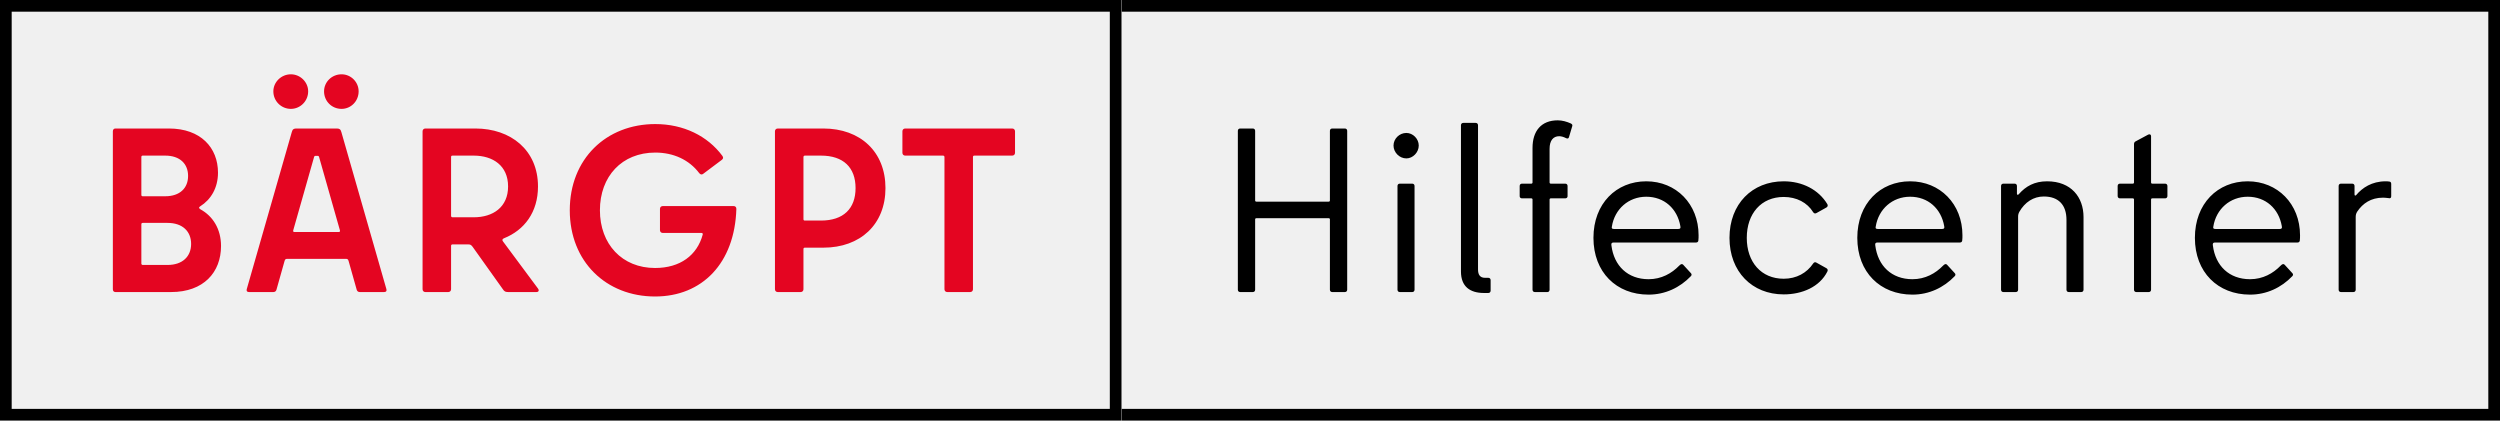
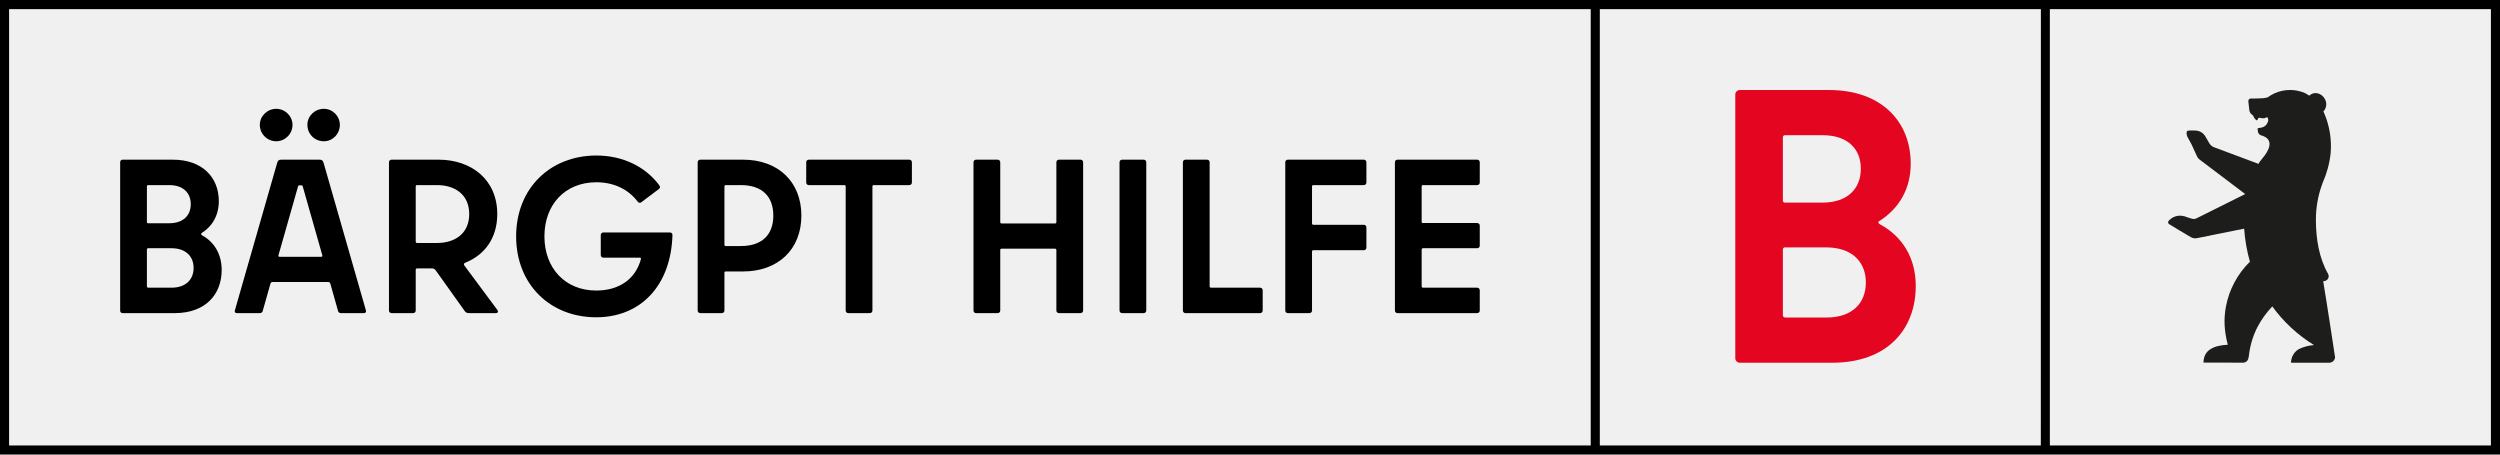
- <svg xmlns="http://www.w3.org/2000/svg" width="214" height="36" viewBox="0 0 214 36" fill="none">
-   <rect x="0.5" y="0.5" width="95" height="35" stroke="black" />
-   <path d="M9.88 25C9.74 25 9.66 24.9 9.66 24.76V11.24C9.66 11.1 9.74 11 9.88 11H14.46C17.18 11 18.66 12.64 18.66 14.78C18.66 16.08 18.06 17.08 17.14 17.66C17 17.74 17.02 17.84 17.16 17.92C18.22 18.5 18.92 19.6 18.92 21.06C18.92 23.3 17.44 25 14.64 25H9.88ZM12.22 13.32C12.14 13.32 12.1 13.36 12.1 13.44V16.68C12.1 16.76 12.14 16.8 12.22 16.8H14.14C15.4 16.8 16.1 16.1 16.1 15.06C16.1 14.02 15.4 13.32 14.14 13.32H12.22ZM12.22 19.08C12.14 19.08 12.1 19.12 12.1 19.2V22.56C12.1 22.62 12.14 22.68 12.22 22.68H14.34C15.64 22.68 16.36 21.94 16.36 20.88C16.36 19.82 15.64 19.08 14.34 19.08H12.22ZM24.899 9.32C24.079 9.32 23.399 8.66 23.399 7.82C23.399 7.02 24.079 6.36 24.899 6.36C25.699 6.36 26.379 7.02 26.379 7.82C26.379 8.66 25.699 9.32 24.899 9.32ZM29.239 9.32C28.399 9.32 27.739 8.66 27.739 7.82C27.739 7.02 28.399 6.36 29.239 6.36C30.039 6.36 30.699 7.02 30.699 7.82C30.699 8.66 30.039 9.32 29.239 9.32ZM28.839 11C29.039 11 29.159 11.06 29.219 11.3L33.079 24.76C33.119 24.92 33.039 25 32.879 25H30.799C30.679 25 30.579 24.94 30.539 24.82L29.839 22.34C29.799 22.2 29.739 22.16 29.639 22.16H24.559C24.459 22.16 24.399 22.2 24.359 22.34L23.659 24.82C23.619 24.94 23.519 25 23.399 25H21.319C21.159 25 21.079 24.92 21.119 24.76L24.979 11.3C25.039 11.06 25.159 11 25.359 11H28.839ZM25.099 19.72C25.079 19.82 25.119 19.86 25.199 19.86H28.999C29.079 19.86 29.119 19.82 29.099 19.72L27.319 13.46C27.299 13.38 27.259 13.34 27.199 13.34H26.999C26.939 13.34 26.899 13.38 26.879 13.46L25.099 19.72ZM38.612 24.76C38.612 24.9 38.512 25 38.372 25H36.412C36.272 25 36.172 24.9 36.172 24.76V11.24C36.172 11.1 36.272 11 36.412 11H40.692C43.712 11 46.052 12.84 46.052 15.96C46.052 18.16 44.892 19.7 43.132 20.4C42.992 20.46 42.972 20.56 43.052 20.66L46.052 24.7C46.172 24.86 46.112 25 45.912 25H43.512C43.272 25 43.172 24.96 43.032 24.74L40.452 21.12C40.332 20.96 40.252 20.92 40.072 20.92H38.732C38.672 20.92 38.612 20.96 38.612 21.04V24.76ZM38.732 13.32C38.652 13.32 38.612 13.36 38.612 13.44V18.48C38.612 18.54 38.652 18.6 38.732 18.6H40.552C42.192 18.6 43.492 17.74 43.492 15.96C43.492 14.18 42.192 13.32 40.552 13.32H38.732ZM56.733 19.94C56.593 19.94 56.493 19.84 56.493 19.7V17.88C56.493 17.74 56.593 17.64 56.733 17.64H62.793C62.933 17.64 63.033 17.72 63.033 17.88C62.893 22.52 60.113 25.38 56.073 25.38C51.893 25.38 48.773 22.4 48.773 18C48.773 13.6 51.893 10.62 56.093 10.62C58.513 10.62 60.573 11.64 61.833 13.34C61.933 13.48 61.913 13.58 61.793 13.68L60.193 14.88C60.073 14.98 59.953 14.94 59.853 14.82C58.993 13.68 57.653 13.06 56.093 13.06C53.233 13.06 51.353 15.1 51.353 18C51.353 20.9 53.253 22.94 56.073 22.94C58.213 22.94 59.673 21.86 60.153 20.08C60.173 20 60.133 19.94 60.053 19.94H56.733ZM70.476 11C73.656 11 75.796 13 75.796 16.1C75.796 19.2 73.656 21.2 70.476 21.2H68.896C68.816 21.2 68.776 21.24 68.776 21.32V24.76C68.776 24.9 68.676 25 68.536 25H66.576C66.436 25 66.336 24.9 66.336 24.76V11.24C66.336 11.1 66.436 11 66.576 11H70.476ZM68.776 18.76C68.776 18.84 68.816 18.88 68.896 18.88H70.276C72.196 18.88 73.236 17.86 73.236 16.1C73.236 14.34 72.196 13.32 70.276 13.32H68.896C68.836 13.32 68.776 13.36 68.776 13.44V18.76ZM86.646 11C86.786 11 86.886 11.1 86.886 11.24V13.08C86.886 13.22 86.786 13.32 86.646 13.32H83.406C83.326 13.32 83.286 13.36 83.286 13.44V24.76C83.286 24.9 83.186 25 83.046 25H81.086C80.946 25 80.846 24.9 80.846 24.76V13.44C80.846 13.38 80.806 13.32 80.726 13.32H77.486C77.346 13.32 77.246 13.22 77.246 13.08V11.24C77.246 11.1 77.346 11 77.486 11H86.646Z" fill="#E40521" />
-   <mask id="path-3-inside-1_33_1417" fill="white">
-     <path d="M96 0H214V36H96V0Z" />
-   </mask>
-   <path d="M214 0H215V-1H214V0ZM214 36V37H215V36H214ZM96 1H214V-1H96V1ZM213 0V36H215V0H213ZM214 35H96V37H214V35Z" fill="black" mask="url(#path-3-inside-1_33_1417)" />
-   <path d="M107.44 17.16C107.44 17.22 107.48 17.26 107.54 17.26H113.74C113.8 17.26 113.84 17.22 113.84 17.16V11.2C113.84 11.08 113.92 11 114.04 11H115.12C115.24 11 115.32 11.08 115.32 11.2V24.8C115.32 24.92 115.24 25 115.12 25H114.04C113.92 25 113.84 24.92 113.84 24.8V18.78C113.84 18.72 113.8 18.68 113.74 18.68H107.54C107.48 18.68 107.44 18.72 107.44 18.78V24.8C107.44 24.92 107.36 25 107.24 25H106.16C106.04 25 105.96 24.92 105.96 24.8V11.2C105.96 11.08 106.04 11 106.16 11H107.24C107.36 11 107.44 11.08 107.44 11.2V17.16ZM120.385 13.56C119.785 13.56 119.285 13.04 119.285 12.46C119.285 11.88 119.785 11.38 120.385 11.38C120.945 11.38 121.445 11.88 121.445 12.46C121.445 13.04 120.945 13.56 120.385 13.56ZM119.825 25C119.705 25 119.625 24.92 119.625 24.8V15.92C119.625 15.8 119.705 15.72 119.825 15.72H120.885C121.005 15.72 121.085 15.8 121.085 15.92V24.8C121.085 24.92 121.005 25 120.885 25H119.825ZM127.398 23.78C127.518 23.78 127.598 23.86 127.598 23.98V24.88C127.598 25 127.518 25.08 127.398 25.08H127.038C125.818 25.08 125.058 24.52 125.058 23.24V10.72C125.058 10.6 125.138 10.52 125.258 10.52H126.318C126.438 10.52 126.518 10.6 126.518 10.72V23.06C126.518 23.5 126.678 23.78 127.118 23.78H127.398ZM131.384 25C131.264 25 131.184 24.92 131.184 24.8V17.08C131.184 17.02 131.144 16.98 131.084 16.98H130.284C130.164 16.98 130.084 16.9 130.084 16.8V15.92C130.084 15.8 130.164 15.72 130.284 15.72H131.084C131.144 15.72 131.184 15.68 131.184 15.62V12.66C131.184 11.22 131.924 10.3 133.344 10.3C133.744 10.3 134.124 10.42 134.444 10.56C134.564 10.62 134.624 10.68 134.584 10.8L134.304 11.74C134.264 11.88 134.164 11.88 134.044 11.82C133.844 11.72 133.644 11.66 133.464 11.66C132.964 11.66 132.644 12.02 132.644 12.74V15.62C132.644 15.68 132.684 15.72 132.744 15.72H133.984C134.104 15.72 134.184 15.8 134.184 15.92V16.8C134.184 16.9 134.104 16.98 133.984 16.98H132.744C132.684 16.98 132.644 17.02 132.644 17.08V24.8C132.644 24.92 132.564 25 132.464 25H131.384ZM141.119 25.22C138.359 25.22 136.399 23.3 136.399 20.36C136.399 17.42 138.359 15.52 140.919 15.52C143.479 15.52 145.399 17.46 145.399 20.14C145.399 20.28 145.399 20.44 145.379 20.6C145.359 20.7 145.299 20.76 145.179 20.76H138.119C137.979 20.76 137.899 20.82 137.939 21.02C138.159 22.76 139.339 23.9 141.119 23.9C142.219 23.9 143.099 23.4 143.739 22.74C143.879 22.6 143.979 22.56 144.079 22.66L144.739 23.38C144.819 23.46 144.819 23.56 144.739 23.64C143.799 24.62 142.539 25.22 141.119 25.22ZM143.659 19.6C143.819 19.6 143.879 19.54 143.839 19.36C143.579 17.86 142.459 16.84 140.919 16.84C139.399 16.84 138.219 17.9 137.979 19.38C137.939 19.54 137.979 19.6 138.159 19.6H143.659ZM148.044 20.36C148.044 17.46 149.984 15.52 152.684 15.52C154.264 15.52 155.664 16.22 156.424 17.48C156.484 17.6 156.444 17.7 156.344 17.76L155.484 18.24C155.384 18.3 155.284 18.28 155.204 18.16C154.704 17.34 153.784 16.86 152.684 16.86C150.764 16.86 149.524 18.28 149.524 20.36C149.524 22.44 150.764 23.86 152.684 23.86C153.784 23.86 154.664 23.36 155.204 22.56C155.284 22.44 155.384 22.42 155.484 22.48L156.344 22.96C156.444 23.02 156.484 23.12 156.424 23.24C155.764 24.56 154.264 25.2 152.684 25.2C149.984 25.2 148.044 23.26 148.044 20.36ZM163.705 25.22C160.945 25.22 158.985 23.3 158.985 20.36C158.985 17.42 160.945 15.52 163.505 15.52C166.065 15.52 167.985 17.46 167.985 20.14C167.985 20.28 167.985 20.44 167.965 20.6C167.945 20.7 167.885 20.76 167.765 20.76H160.705C160.565 20.76 160.485 20.82 160.525 21.02C160.745 22.76 161.925 23.9 163.705 23.9C164.805 23.9 165.685 23.4 166.325 22.74C166.465 22.6 166.565 22.56 166.665 22.66L167.325 23.38C167.405 23.46 167.405 23.56 167.325 23.64C166.385 24.62 165.125 25.22 163.705 25.22ZM166.245 19.6C166.405 19.6 166.465 19.54 166.425 19.36C166.165 17.86 165.045 16.84 163.505 16.84C161.985 16.84 160.805 17.9 160.565 19.38C160.525 19.54 160.565 19.6 160.745 19.6H166.245ZM172.75 24.8C172.75 24.92 172.67 25 172.55 25H171.49C171.37 25 171.29 24.92 171.29 24.8V15.92C171.29 15.8 171.37 15.72 171.49 15.72H172.45C172.57 15.72 172.65 15.8 172.65 15.92V16.58C172.65 16.68 172.73 16.72 172.81 16.62C173.41 15.94 174.15 15.52 175.23 15.52C177.29 15.52 178.35 16.88 178.35 18.58V24.8C178.35 24.92 178.27 25 178.15 25H177.09C176.97 25 176.89 24.92 176.89 24.8V18.82C176.89 17.52 176.19 16.82 174.95 16.82C174.07 16.82 173.33 17.3 172.85 18.14C172.77 18.3 172.75 18.4 172.75 18.56V24.8ZM182.671 12.34C182.671 12.24 182.711 12.14 182.811 12.1L183.891 11.52C184.031 11.46 184.131 11.52 184.131 11.66V15.62C184.131 15.68 184.171 15.72 184.231 15.72H185.331C185.451 15.72 185.531 15.8 185.531 15.92V16.78C185.531 16.9 185.451 16.98 185.331 16.98H184.231C184.171 16.98 184.131 17.02 184.131 17.08V24.8C184.131 24.92 184.051 25 183.931 25H182.871C182.751 25 182.671 24.92 182.671 24.8V17.08C182.671 17.02 182.631 16.98 182.571 16.98H181.471C181.351 16.98 181.271 16.9 181.271 16.78V15.92C181.271 15.8 181.351 15.72 181.471 15.72H182.571C182.631 15.72 182.671 15.68 182.671 15.62V12.34ZM192.603 25.22C189.843 25.22 187.883 23.3 187.883 20.36C187.883 17.42 189.843 15.52 192.403 15.52C194.963 15.52 196.883 17.46 196.883 20.14C196.883 20.28 196.883 20.44 196.863 20.6C196.843 20.7 196.783 20.76 196.663 20.76H189.603C189.463 20.76 189.383 20.82 189.423 21.02C189.643 22.76 190.823 23.9 192.603 23.9C193.703 23.9 194.583 23.4 195.223 22.74C195.363 22.6 195.463 22.56 195.563 22.66L196.223 23.38C196.303 23.46 196.303 23.56 196.223 23.64C195.283 24.62 194.023 25.22 192.603 25.22ZM195.143 19.6C195.303 19.6 195.363 19.54 195.323 19.36C195.063 17.86 193.943 16.84 192.403 16.84C190.883 16.84 189.703 17.9 189.463 19.38C189.423 19.54 189.463 19.6 189.643 19.6H195.143ZM204.208 15.52C204.308 15.52 204.408 15.52 204.508 15.54C204.628 15.54 204.688 15.62 204.688 15.74V16.8C204.688 16.94 204.608 17 204.468 16.96C204.308 16.94 204.128 16.92 203.988 16.92C202.948 16.92 202.248 17.42 201.788 18.1C201.668 18.28 201.648 18.42 201.648 18.6V24.8C201.648 24.92 201.568 25 201.448 25H200.388C200.268 25 200.188 24.92 200.188 24.8V15.92C200.188 15.8 200.268 15.72 200.388 15.72H201.348C201.468 15.72 201.548 15.8 201.548 15.92V16.64C201.548 16.74 201.608 16.78 201.688 16.7C202.208 16.08 203.028 15.52 204.208 15.52Z" fill="black" />
+ <svg xmlns="http://www.w3.org/2000/svg" width="198" height="36" viewBox="0 0 198 36" fill="none">
+   <g clip-path="url(#clip0_730_3290)">
+     <path d="M144.658 25.147H141.387C141.289 25.151 141.206 25.074 141.203 24.976C141.203 24.971 141.203 24.966 141.203 24.962V19.78C141.19 19.69 141.252 19.607 141.342 19.595C141.357 19.593 141.372 19.593 141.387 19.595H144.658C146.665 19.595 147.776 20.738 147.776 22.372C147.776 24.038 146.665 25.149 144.658 25.149V25.147ZM144.352 10.708C146.297 10.708 147.378 11.757 147.378 13.361C147.378 14.965 146.297 16.046 144.352 16.046H141.387C141.298 16.059 141.216 15.997 141.203 15.909C141.201 15.893 141.201 15.877 141.203 15.862V10.894C141.19 10.804 141.252 10.721 141.342 10.709C141.357 10.706 141.372 10.706 141.387 10.708H144.352ZM148.859 17.497C150.403 16.51 151.329 14.967 151.329 12.961C151.329 9.659 149.043 7.129 144.851 7.129H137.806C137.609 7.122 137.443 7.275 137.435 7.472C137.435 7.479 137.435 7.487 137.435 7.494V28.359C137.428 28.556 137.582 28.721 137.779 28.728C137.788 28.729 137.797 28.729 137.806 28.728H145.123C149.442 28.728 151.728 26.106 151.728 22.65C151.728 20.397 150.647 18.7 148.856 17.744C148.729 17.651 148.729 17.559 148.856 17.49L148.859 17.497Z" fill="#E40521" />
+     <path d="M184.925 28.215C184.925 28.215 184.297 24.041 183.998 22.281L184.125 22.254C184.334 22.21 184.468 22.004 184.424 21.795C184.416 21.754 184.4 21.715 184.379 21.679C183.674 20.448 183.419 18.924 183.419 17.4C183.418 16.492 183.569 15.591 183.865 14.733C183.881 14.685 183.898 14.638 183.915 14.589L183.951 14.487C184.282 13.744 184.497 12.954 184.586 12.146C184.681 11.049 184.502 9.946 184.065 8.935L184.008 8.834C184.271 8.559 184.316 8.142 184.116 7.818C183.884 7.416 183.406 7.256 183.049 7.462C183.012 7.484 182.922 7.546 182.884 7.575C182.819 7.527 182.781 7.503 182.781 7.503C182.781 7.503 182.681 7.437 182.594 7.392C182.594 7.392 182.561 7.376 182.561 7.375C182.187 7.209 181.781 7.125 181.371 7.127C181.166 7.127 180.962 7.148 180.761 7.189C180.343 7.276 179.949 7.453 179.605 7.707C179.486 7.744 179.364 7.767 179.24 7.777L178.757 7.8C178.53 7.809 178.27 7.8 178.27 7.8C178.159 7.801 178.068 7.89 178.066 8.002C178.066 8.012 178.141 8.675 178.141 8.678C178.15 8.843 178.233 8.995 178.368 9.09L178.385 9.102C178.418 9.119 178.444 9.147 178.461 9.181C178.507 9.314 178.591 9.431 178.701 9.518C178.734 9.539 178.786 9.528 178.795 9.492C178.888 9.13 179.104 9.52 179.514 9.297C179.619 9.24 179.675 9.497 179.631 9.608L179.593 9.705C179.508 9.921 179.314 10.075 179.085 10.109C178.903 10.136 178.799 10.153 178.801 10.179C178.823 10.383 178.801 10.56 179.007 10.687C179.036 10.703 179.066 10.716 179.097 10.726C179.416 10.81 180.347 11.167 179.165 12.562C179.094 12.643 179.027 12.728 178.965 12.816C178.94 12.852 178.918 12.89 178.9 12.93L178.875 12.979L175.318 11.649C175.195 11.592 175.088 11.505 175.007 11.395L174.656 10.793C174.492 10.517 174.196 10.345 173.874 10.341C173.709 10.328 173.543 10.328 173.379 10.341C173.273 10.341 173.212 10.372 173.189 10.434C173.16 10.587 173.188 10.745 173.267 10.88L173.572 11.44C173.598 11.479 173.983 12.34 173.983 12.34C174.022 12.446 174.088 12.54 174.175 12.612L177.819 15.368L173.972 17.287C173.861 17.347 173.731 17.36 173.61 17.324L173.266 17.22C172.63 16.939 172.162 17.134 171.884 17.367L171.776 17.47C171.7 17.537 171.694 17.653 171.762 17.728C171.78 17.748 171.803 17.764 171.828 17.775C171.828 17.775 172.436 18.131 172.569 18.223L173.515 18.783C173.662 18.868 173.835 18.896 174.001 18.862L177.737 18.109C177.798 18.995 177.951 19.872 178.193 20.727C177.205 21.697 176.539 22.947 176.288 24.308C176.107 25.316 176.16 26.229 176.441 27.303C175.919 27.333 175.416 27.409 174.998 27.7C174.58 27.991 174.518 28.469 174.516 28.716L177.437 28.722H177.684C177.864 28.712 178.018 28.587 178.065 28.412C178.091 28.313 178.109 28.212 178.119 28.11C178.212 27.33 178.444 26.573 178.804 25.875C179.117 25.289 179.508 24.749 179.966 24.268C180.856 25.494 181.978 26.534 183.269 27.329C182.847 27.358 182.434 27.468 182.055 27.655C181.678 27.882 181.448 28.29 181.45 28.73H184.472C184.672 28.73 184.85 28.603 184.915 28.413C184.921 28.394 184.926 28.375 184.93 28.355C184.934 28.341 184.936 28.326 184.937 28.312C184.937 28.279 184.933 28.247 184.925 28.215Z" fill="#1D1D1B" />
+     <path d="M0 0.001V36H198V0.001H0ZM125.985 35.28H0.72V0.721H125.985V35.28ZM161.632 35.282H126.705V0.721H161.638L161.632 35.282ZM197.28 35.282H162.348V0.721H197.28V35.282Z" fill="black" />
+     <path d="M9.517 24.591V12.855C9.517 12.733 9.586 12.646 9.708 12.646H13.684C16.046 12.646 17.331 14.07 17.331 15.928C17.331 17.056 16.81 17.924 16.011 18.428C15.89 18.497 15.907 18.584 16.029 18.653C16.949 19.157 17.557 20.112 17.557 21.379C17.557 23.323 16.272 24.799 13.841 24.799H9.708C9.586 24.799 9.517 24.712 9.517 24.591ZM11.635 14.765V17.577C11.635 17.646 11.67 17.681 11.739 17.681H13.406C14.5 17.681 15.108 17.073 15.108 16.171C15.108 15.268 14.5 14.66 13.406 14.66H11.739C11.67 14.66 11.635 14.695 11.635 14.765ZM11.635 19.765V22.681C11.635 22.733 11.67 22.785 11.739 22.785H13.58C14.709 22.785 15.334 22.143 15.334 21.223C15.334 20.303 14.709 19.66 13.58 19.66H11.739C11.67 19.66 11.635 19.695 11.635 19.765Z" fill="black" />
+     <path d="M25.631 12.907L28.983 24.591C29.017 24.73 28.948 24.799 28.809 24.799H27.003C26.899 24.799 26.812 24.747 26.777 24.643L26.17 22.49C26.135 22.369 26.083 22.334 25.996 22.334H21.586C21.499 22.334 21.447 22.369 21.412 22.49L20.804 24.643C20.77 24.747 20.683 24.799 20.578 24.799H18.773C18.634 24.799 18.564 24.73 18.599 24.591L21.95 12.907C22.002 12.699 22.107 12.646 22.28 12.646H25.302C25.475 12.646 25.579 12.699 25.631 12.907ZM20.578 9.886C20.578 9.192 21.169 8.619 21.881 8.619C22.575 8.619 23.166 9.192 23.166 9.886C23.166 10.615 22.575 11.188 21.881 11.188C21.169 11.188 20.578 10.615 20.578 9.886ZM22.141 20.337H25.441C25.51 20.337 25.545 20.303 25.527 20.216L23.982 14.782C23.965 14.712 23.93 14.678 23.878 14.678H23.704C23.652 14.678 23.617 14.712 23.6 14.782L22.054 20.216C22.037 20.303 22.072 20.337 22.141 20.337ZM24.346 9.886C24.346 9.192 24.919 8.619 25.649 8.619C26.343 8.619 26.916 9.192 26.916 9.886C26.916 10.615 26.343 11.188 25.649 11.188C24.919 11.188 24.346 10.615 24.346 9.886Z" fill="black" />
+     <path d="M32.716 24.799H31.015C30.893 24.799 30.806 24.712 30.806 24.591V12.855C30.806 12.733 30.893 12.646 31.015 12.646H34.731C37.353 12.646 39.384 14.244 39.384 16.952C39.384 18.862 38.377 20.198 36.849 20.806C36.728 20.858 36.71 20.945 36.78 21.032L39.384 24.539C39.489 24.677 39.437 24.799 39.263 24.799H37.179C36.971 24.799 36.884 24.764 36.762 24.573L34.522 21.431C34.418 21.292 34.349 21.258 34.192 21.258H33.029C32.977 21.258 32.925 21.292 32.925 21.362V24.591C32.925 24.712 32.838 24.799 32.716 24.799ZM32.925 14.765V19.139C32.925 19.192 32.96 19.244 33.029 19.244H34.609C36.033 19.244 37.162 18.497 37.162 16.952C37.162 15.407 36.033 14.66 34.609 14.66H33.029C32.96 14.66 32.925 14.695 32.925 14.765Z" fill="black" />
+     <path d="M47.581 20.198V18.619C47.581 18.497 47.667 18.41 47.789 18.41H53.05C53.172 18.41 53.259 18.48 53.259 18.619C53.137 22.646 50.724 25.129 47.216 25.129C43.587 25.129 40.878 22.542 40.878 18.723C40.878 14.903 43.587 12.317 47.233 12.317C49.334 12.317 51.123 13.202 52.217 14.678C52.304 14.799 52.286 14.886 52.182 14.973L50.793 16.015C50.689 16.101 50.585 16.067 50.498 15.962C49.751 14.973 48.588 14.435 47.233 14.435C44.75 14.435 43.118 16.206 43.118 18.723C43.118 21.24 44.768 23.011 47.216 23.011C49.074 23.011 50.342 22.073 50.758 20.528C50.776 20.459 50.741 20.407 50.672 20.407H47.789C47.667 20.407 47.581 20.32 47.581 20.198Z" fill="black" />
+     <path d="M63.469 17.073C63.469 19.765 61.611 21.5 58.851 21.5H57.479C57.409 21.5 57.375 21.535 57.375 21.605V24.591C57.375 24.712 57.288 24.799 57.166 24.799H55.465C55.343 24.799 55.256 24.712 55.256 24.591V12.855C55.256 12.733 55.343 12.646 55.465 12.646H58.851C61.611 12.646 63.469 14.383 63.469 17.073ZM57.479 19.487H58.677C60.344 19.487 61.247 18.601 61.247 17.073C61.247 15.546 60.344 14.66 58.677 14.66H57.479C57.427 14.66 57.375 14.695 57.375 14.765V19.383C57.375 19.452 57.409 19.487 57.479 19.487Z" fill="black" />
+     <path d="M72.222 12.855V14.452C72.222 14.573 72.135 14.66 72.013 14.66H69.2C69.131 14.66 69.096 14.695 69.096 14.765V24.591C69.096 24.712 69.009 24.799 68.888 24.799H67.186C67.064 24.799 66.978 24.712 66.978 24.591V14.765C66.978 14.713 66.943 14.66 66.874 14.66H64.06C63.939 14.66 63.852 14.573 63.852 14.452V12.855C63.852 12.733 63.939 12.646 64.06 12.646H72.013C72.135 12.646 72.222 12.733 72.222 12.855Z" fill="black" />
+     <path d="M79.324 17.698H83.561C83.63 17.698 83.665 17.664 83.665 17.594V12.855C83.665 12.733 83.752 12.646 83.874 12.646H85.575C85.697 12.646 85.784 12.733 85.784 12.855V24.591C85.784 24.712 85.697 24.799 85.575 24.799H83.874C83.752 24.799 83.665 24.712 83.665 24.591V19.799C83.665 19.747 83.63 19.695 83.561 19.695H79.324C79.255 19.695 79.22 19.73 79.22 19.799V24.591C79.22 24.712 79.133 24.799 79.011 24.799H77.31C77.188 24.799 77.101 24.712 77.101 24.591V12.855C77.101 12.733 77.188 12.646 77.31 12.646H79.011C79.133 12.646 79.22 12.733 79.22 12.855V17.594C79.22 17.664 79.255 17.698 79.324 17.698Z" fill="black" />
+     <path d="M90.785 12.855V24.591C90.785 24.712 90.698 24.799 90.576 24.799H88.875C88.753 24.799 88.666 24.712 88.666 24.591V12.855C88.666 12.733 88.753 12.646 88.875 12.646H90.576C90.698 12.646 90.785 12.733 90.785 12.855Z" fill="black" />
+     <path d="M93.893 12.646H95.595C95.716 12.646 95.803 12.733 95.803 12.855V22.681C95.803 22.733 95.838 22.785 95.907 22.785H99.797C99.918 22.785 100.005 22.872 100.005 22.994V24.591C100.005 24.712 99.918 24.799 99.797 24.799H93.893C93.771 24.799 93.685 24.712 93.685 24.591V12.855C93.685 12.733 93.771 12.646 93.893 12.646Z" fill="black" />
+     <path d="M108.219 12.855V14.452C108.219 14.573 108.132 14.66 108.011 14.66H104.017C103.965 14.66 103.912 14.695 103.912 14.765V17.698C103.912 17.751 103.947 17.803 104.017 17.803H108.011C108.132 17.803 108.219 17.89 108.219 18.011V19.608C108.219 19.73 108.132 19.817 108.011 19.817H104.017C103.965 19.817 103.912 19.851 103.912 19.921V24.591C103.912 24.712 103.826 24.799 103.704 24.799H102.002C101.881 24.799 101.794 24.712 101.794 24.591V12.855C101.794 12.733 101.881 12.646 102.002 12.646H108.011C108.132 12.646 108.219 12.733 108.219 12.855Z" fill="black" />
+     <path d="M110.685 12.646H116.988C117.11 12.646 117.197 12.733 117.197 12.855V14.452C117.197 14.573 117.11 14.66 116.988 14.66H112.699C112.647 14.66 112.595 14.695 112.595 14.765V17.56C112.595 17.629 112.63 17.664 112.699 17.664H116.988C117.11 17.664 117.197 17.751 117.197 17.872V19.452C117.197 19.573 117.11 19.66 116.988 19.66H112.699C112.647 19.66 112.595 19.695 112.595 19.765V22.681C112.595 22.733 112.63 22.785 112.699 22.785H116.988C117.11 22.785 117.197 22.872 117.197 22.994V24.591C117.197 24.712 117.11 24.799 116.988 24.799H110.685C110.563 24.799 110.477 24.712 110.477 24.591V12.855C110.477 12.733 110.563 12.646 110.685 12.646Z" fill="black" />
+   </g>
+   <defs>
+     <clipPath id="clip0_730_3290">
+       <rect width="198" height="36" fill="white" />
+     </clipPath>
+   </defs>
</svg>
